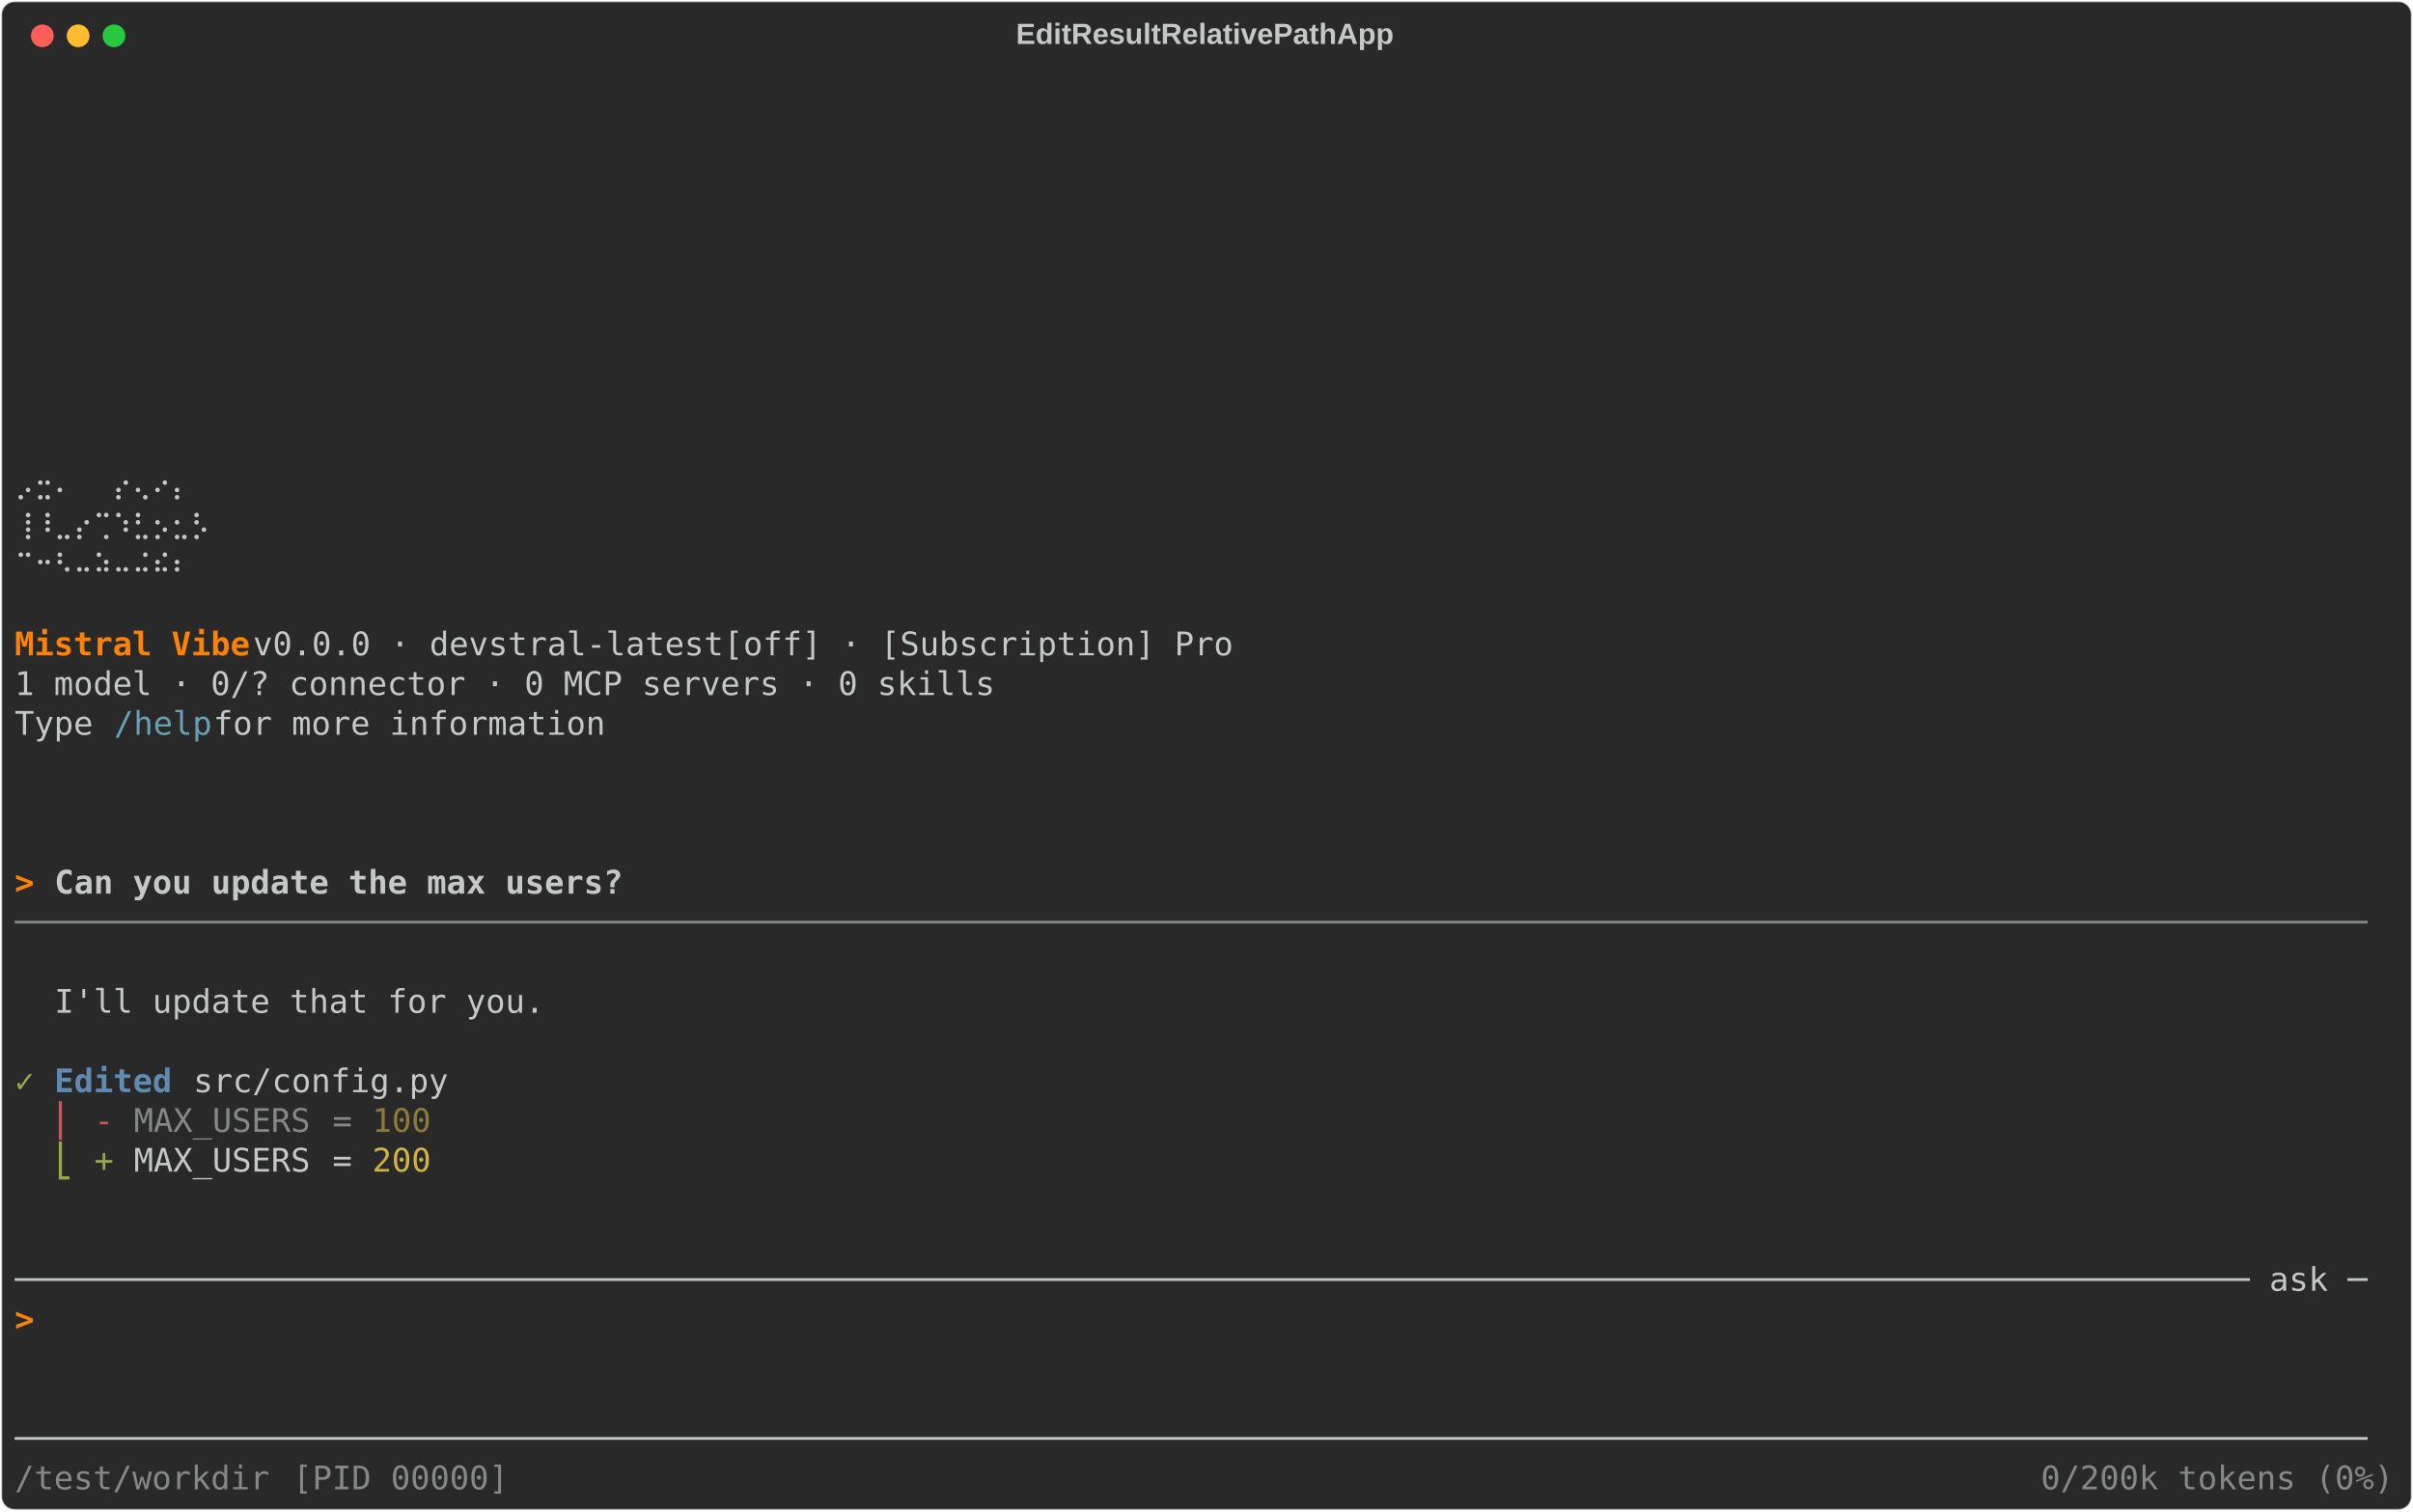
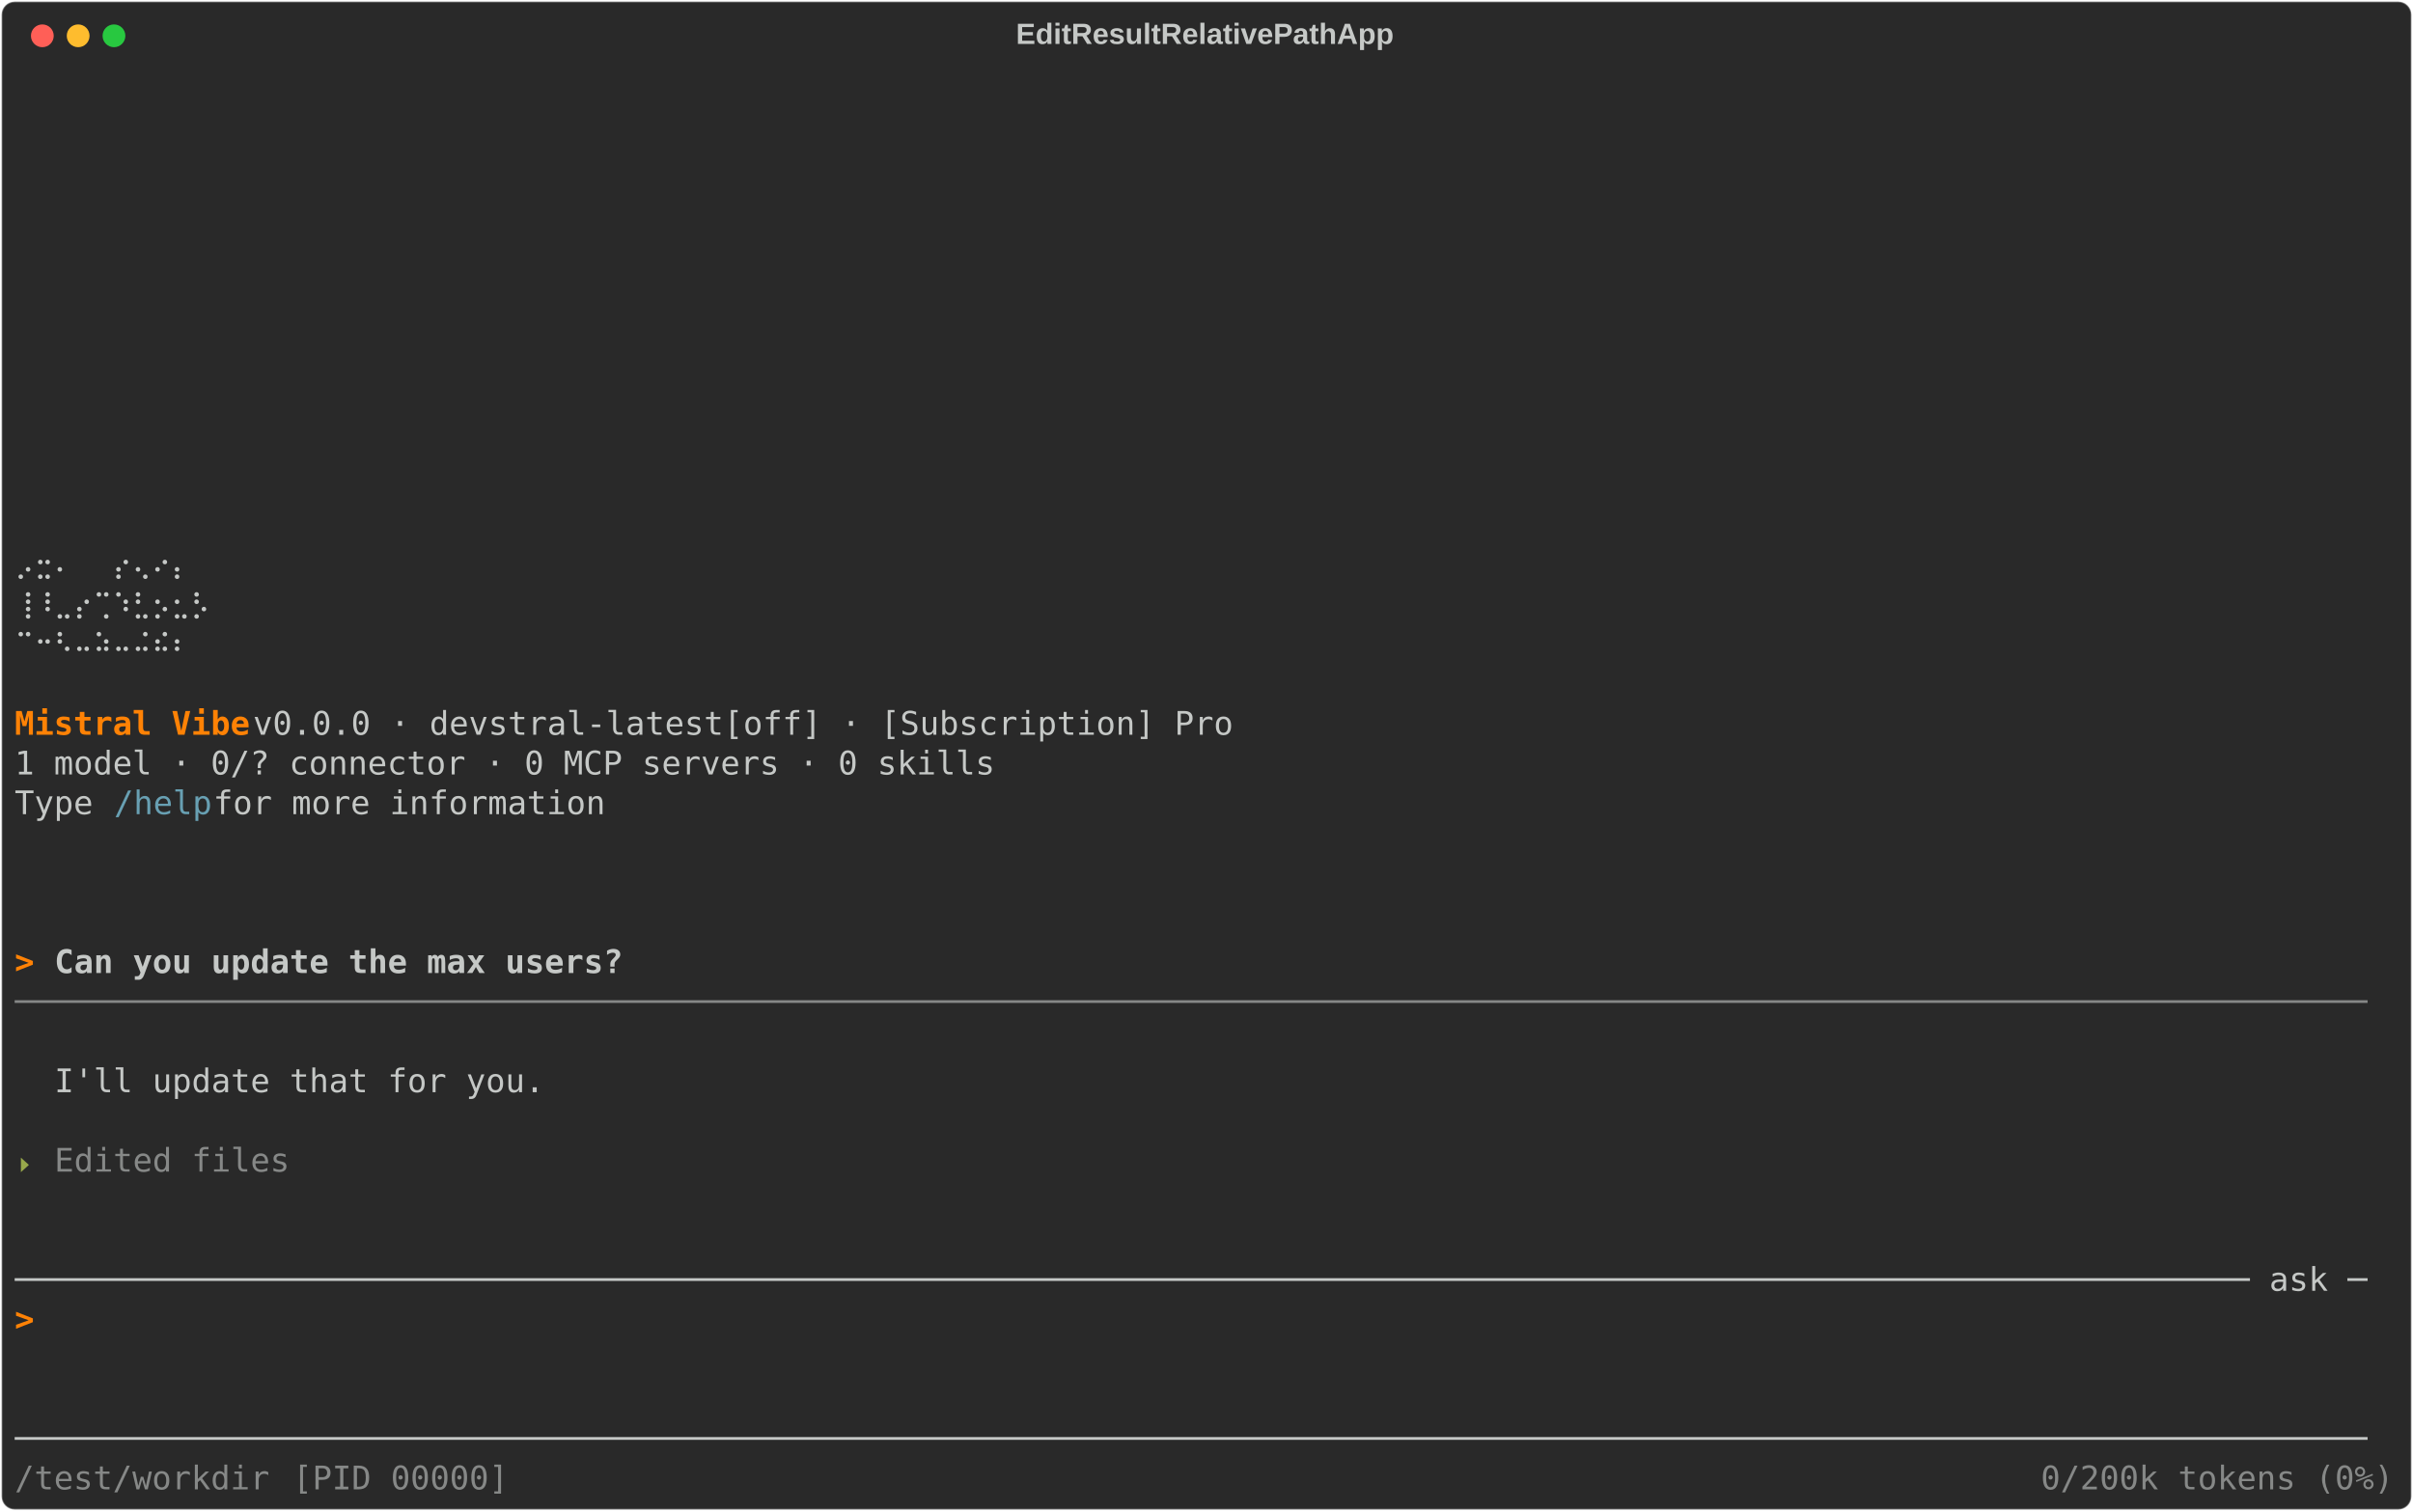
<svg xmlns="http://www.w3.org/2000/svg" class="rich-terminal" viewBox="0 0 1482 928.4">
  <style>

    @font-face {
        font-family: "Fira Code";
        src: local("FiraCode-Regular"),
                url("https://cdnjs.cloudflare.com/ajax/libs/firacode/6.2.0/woff2/FiraCode-Regular.woff2") format("woff2"),
                url("https://cdnjs.cloudflare.com/ajax/libs/firacode/6.2.0/woff/FiraCode-Regular.woff") format("woff");
        font-style: normal;
        font-weight: 400;
    }
    @font-face {
        font-family: "Fira Code";
        src: local("FiraCode-Bold"),
                url("https://cdnjs.cloudflare.com/ajax/libs/firacode/6.2.0/woff2/FiraCode-Bold.woff2") format("woff2"),
                url("https://cdnjs.cloudflare.com/ajax/libs/firacode/6.2.0/woff/FiraCode-Bold.woff") format("woff");
        font-style: bold;
        font-weight: 700;
    }

    .terminal-matrix {
        font-family: Fira Code, monospace;
        font-size: 20px;
        line-height: 24.4px;
        font-variant-east-asian: full-width;
    }

    .terminal-title {
        font-size: 18px;
        font-weight: bold;
        font-family: arial;
    }

    .terminal-r1 { fill: #c5c8c6 }
.terminal-r2 { fill: #ff8205;font-weight: bold }
.terminal-r3 { fill: #68a0b3 }
.terminal-r4 { fill: #c5c8c6;font-weight: bold }
.terminal-r5 { fill: #868887 }
.terminal-r6 { fill: #98a84b }
- .terminal-r7 { fill: #608ab1;font-weight: bold }
- .terminal-r8 { fill: #cc555a }
- .terminal-r9 { fill: #8d7b39 }
- .terminal-r10 { fill: #d0b344 }
    </style>
  <defs>
    <clipPath id="terminal-clip-terminal">
      <rect x="0" y="0" width="1463.0" height="877.4" />
    </clipPath>
    <clipPath id="terminal-line-0">
      <rect x="0" y="1.5" width="1464" height="24.65" />
    </clipPath>
    <clipPath id="terminal-line-1">
      <rect x="0" y="25.9" width="1464" height="24.65" />
    </clipPath>
    <clipPath id="terminal-line-2">
      <rect x="0" y="50.3" width="1464" height="24.65" />
    </clipPath>
    <clipPath id="terminal-line-3">
      <rect x="0" y="74.7" width="1464" height="24.65" />
    </clipPath>
    <clipPath id="terminal-line-4">
      <rect x="0" y="99.1" width="1464" height="24.65" />
    </clipPath>
    <clipPath id="terminal-line-5">
      <rect x="0" y="123.5" width="1464" height="24.65" />
    </clipPath>
    <clipPath id="terminal-line-6">
      <rect x="0" y="147.9" width="1464" height="24.65" />
    </clipPath>
    <clipPath id="terminal-line-7">
      <rect x="0" y="172.3" width="1464" height="24.65" />
    </clipPath>
    <clipPath id="terminal-line-8">
      <rect x="0" y="196.7" width="1464" height="24.65" />
    </clipPath>
    <clipPath id="terminal-line-9">
      <rect x="0" y="221.1" width="1464" height="24.65" />
    </clipPath>
    <clipPath id="terminal-line-10">
      <rect x="0" y="245.5" width="1464" height="24.65" />
    </clipPath>
    <clipPath id="terminal-line-11">
      <rect x="0" y="269.9" width="1464" height="24.65" />
    </clipPath>
    <clipPath id="terminal-line-12">
      <rect x="0" y="294.3" width="1464" height="24.65" />
    </clipPath>
    <clipPath id="terminal-line-13">
      <rect x="0" y="318.7" width="1464" height="24.65" />
    </clipPath>
    <clipPath id="terminal-line-14">
      <rect x="0" y="343.1" width="1464" height="24.65" />
    </clipPath>
    <clipPath id="terminal-line-15">
      <rect x="0" y="367.5" width="1464" height="24.65" />
    </clipPath>
    <clipPath id="terminal-line-16">
      <rect x="0" y="391.9" width="1464" height="24.65" />
    </clipPath>
    <clipPath id="terminal-line-17">
      <rect x="0" y="416.3" width="1464" height="24.65" />
    </clipPath>
    <clipPath id="terminal-line-18">
      <rect x="0" y="440.7" width="1464" height="24.65" />
    </clipPath>
    <clipPath id="terminal-line-19">
      <rect x="0" y="465.1" width="1464" height="24.65" />
    </clipPath>
    <clipPath id="terminal-line-20">
      <rect x="0" y="489.5" width="1464" height="24.65" />
    </clipPath>
    <clipPath id="terminal-line-21">
      <rect x="0" y="513.9" width="1464" height="24.65" />
    </clipPath>
    <clipPath id="terminal-line-22">
      <rect x="0" y="538.3" width="1464" height="24.65" />
    </clipPath>
    <clipPath id="terminal-line-23">
      <rect x="0" y="562.7" width="1464" height="24.65" />
    </clipPath>
    <clipPath id="terminal-line-24">
      <rect x="0" y="587.1" width="1464" height="24.65" />
    </clipPath>
    <clipPath id="terminal-line-25">
      <rect x="0" y="611.5" width="1464" height="24.65" />
    </clipPath>
    <clipPath id="terminal-line-26">
      <rect x="0" y="635.9" width="1464" height="24.65" />
    </clipPath>
    <clipPath id="terminal-line-27">
      <rect x="0" y="660.3" width="1464" height="24.65" />
    </clipPath>
    <clipPath id="terminal-line-28">
      <rect x="0" y="684.7" width="1464" height="24.65" />
    </clipPath>
    <clipPath id="terminal-line-29">
      <rect x="0" y="709.1" width="1464" height="24.65" />
    </clipPath>
    <clipPath id="terminal-line-30">
      <rect x="0" y="733.5" width="1464" height="24.65" />
    </clipPath>
    <clipPath id="terminal-line-31">
      <rect x="0" y="757.9" width="1464" height="24.65" />
    </clipPath>
    <clipPath id="terminal-line-32">
      <rect x="0" y="782.3" width="1464" height="24.65" />
    </clipPath>
    <clipPath id="terminal-line-33">
      <rect x="0" y="806.7" width="1464" height="24.65" />
    </clipPath>
    <clipPath id="terminal-line-34">
      <rect x="0" y="831.1" width="1464" height="24.65" />
    </clipPath>
  </defs>
  <rect fill="#292929" stroke="rgba(255,255,255,0.35)" stroke-width="1" x="1" y="1" width="1480" height="926.4" rx="8" />
  <text class="terminal-title" fill="#c5c8c6" text-anchor="middle" x="740" y="27">EditResultRelativePathApp</text>
  <g transform="translate(26,22)">
    <circle cx="0" cy="0" r="7" fill="#ff5f57" />
    <circle cx="22" cy="0" r="7" fill="#febc2e" />
    <circle cx="44" cy="0" r="7" fill="#28c840" />
  </g>
  <g transform="translate(9, 41)" clip-path="url(#terminal-clip-terminal)">
    <g class="terminal-matrix">
      <text class="terminal-r1" x="1464" y="20" textLength="12.2" clip-path="url(#terminal-line-0)">
</text>
      <text class="terminal-r1" x="1464" y="44.4" textLength="12.2" clip-path="url(#terminal-line-1)">
</text>
      <text class="terminal-r1" x="1464" y="68.8" textLength="12.2" clip-path="url(#terminal-line-2)">
</text>
      <text class="terminal-r1" x="1464" y="93.2" textLength="12.2" clip-path="url(#terminal-line-3)">
</text>
      <text class="terminal-r1" x="1464" y="117.6" textLength="12.2" clip-path="url(#terminal-line-4)">
</text>
      <text class="terminal-r1" x="1464" y="142" textLength="12.2" clip-path="url(#terminal-line-5)">
</text>
      <text class="terminal-r1" x="1464" y="166.4" textLength="12.2" clip-path="url(#terminal-line-6)">
</text>
      <text class="terminal-r1" x="1464" y="190.8" textLength="12.2" clip-path="url(#terminal-line-7)">
</text>
      <text class="terminal-r1" x="1464" y="215.2" textLength="12.2" clip-path="url(#terminal-line-8)">
</text>
      <text class="terminal-r1" x="1464" y="239.6" textLength="12.2" clip-path="url(#terminal-line-9)">
</text>
-       <text class="terminal-r1" x="0" y="264" textLength="134.2" clip-path="url(#terminal-line-10)">  ⡠⣒⠄  ⡔⢄⠔⡄</text>
      <text class="terminal-r1" x="1464" y="264" textLength="12.2" clip-path="url(#terminal-line-10)">
</text>
-       <text class="terminal-r1" x="0" y="288.4" textLength="134.2" clip-path="url(#terminal-line-11)"> ⢸⠸⣀⡔⢉⠱⣃⡢⣂⡣</text>
      <text class="terminal-r1" x="1464" y="288.4" textLength="12.2" clip-path="url(#terminal-line-11)">
</text>
-       <text class="terminal-r1" x="0" y="312.8" textLength="134.2" clip-path="url(#terminal-line-12)">  ⠉⠒⠣⠤⠵⠤⠬⠮⠆</text>
+       <text class="terminal-r1" x="0" y="312.8" textLength="134.2" clip-path="url(#terminal-line-12)">  ⡠⣒⠄  ⡔⢄⠔⡄</text>
      <text class="terminal-r1" x="1464" y="312.8" textLength="12.2" clip-path="url(#terminal-line-12)">
</text>
+       <text class="terminal-r1" x="0" y="337.2" textLength="134.2" clip-path="url(#terminal-line-13)"> ⢸⠸⣀⡔⢉⠱⣃⡢⣂⡣</text>
      <text class="terminal-r1" x="1464" y="337.2" textLength="12.2" clip-path="url(#terminal-line-13)">
</text>
-       <text class="terminal-r2" x="0" y="361.6" textLength="146.4" clip-path="url(#terminal-line-14)">Mistral Vibe</text>
-       <text class="terminal-r1" x="146.4" y="361.6" textLength="622.2" clip-path="url(#terminal-line-14)"> v0.0.0 · devstral-latest[off] · [Subscription] Pro</text>
+       <text class="terminal-r1" x="0" y="361.6" textLength="134.2" clip-path="url(#terminal-line-14)">  ⠉⠒⠣⠤⠵⠤⠬⠮⠆</text>
      <text class="terminal-r1" x="1464" y="361.6" textLength="12.2" clip-path="url(#terminal-line-14)">
</text>
-       <text class="terminal-r1" x="0" y="386" textLength="610" clip-path="url(#terminal-line-15)">1 model · 0/? connector · 0 MCP servers · 0 skills</text>
      <text class="terminal-r1" x="1464" y="386" textLength="12.2" clip-path="url(#terminal-line-15)">
</text>
-       <text class="terminal-r1" x="0" y="410.4" textLength="61" clip-path="url(#terminal-line-16)">Type </text>
-       <text class="terminal-r3" x="61" y="410.4" textLength="61" clip-path="url(#terminal-line-16)">/help</text>
-       <text class="terminal-r1" x="122" y="410.4" textLength="256.2" clip-path="url(#terminal-line-16)"> for more information</text>
+       <text class="terminal-r2" x="0" y="410.4" textLength="146.4" clip-path="url(#terminal-line-16)">Mistral Vibe</text>
+       <text class="terminal-r1" x="146.4" y="410.4" textLength="622.2" clip-path="url(#terminal-line-16)"> v0.0.0 · devstral-latest[off] · [Subscription] Pro</text>
      <text class="terminal-r1" x="1464" y="410.4" textLength="12.2" clip-path="url(#terminal-line-16)">
</text>
+       <text class="terminal-r1" x="0" y="434.8" textLength="610" clip-path="url(#terminal-line-17)">1 model · 0/? connector · 0 MCP servers · 0 skills</text>
      <text class="terminal-r1" x="1464" y="434.8" textLength="12.2" clip-path="url(#terminal-line-17)">
</text>
+       <text class="terminal-r1" x="0" y="459.2" textLength="61" clip-path="url(#terminal-line-18)">Type </text>
+       <text class="terminal-r3" x="61" y="459.2" textLength="61" clip-path="url(#terminal-line-18)">/help</text>
+       <text class="terminal-r1" x="122" y="459.2" textLength="256.2" clip-path="url(#terminal-line-18)"> for more information</text>
      <text class="terminal-r1" x="1464" y="459.2" textLength="12.2" clip-path="url(#terminal-line-18)">
</text>
      <text class="terminal-r1" x="1464" y="483.6" textLength="12.2" clip-path="url(#terminal-line-19)">
</text>
-       <text class="terminal-r2" x="0" y="508" textLength="24.4" clip-path="url(#terminal-line-20)">&gt; </text>
-       <text class="terminal-r4" x="24.4" y="508" textLength="353.8" clip-path="url(#terminal-line-20)">Can you update the max users?</text>
      <text class="terminal-r1" x="1464" y="508" textLength="12.2" clip-path="url(#terminal-line-20)">
</text>
-       <text class="terminal-r5" x="0" y="532.4" textLength="1464" clip-path="url(#terminal-line-21)">────────────────────────────────────────────────────────────────────────────────────────────────────────────────────────</text>
      <text class="terminal-r1" x="1464" y="532.4" textLength="12.2" clip-path="url(#terminal-line-21)">
</text>
+       <text class="terminal-r2" x="0" y="556.8" textLength="24.4" clip-path="url(#terminal-line-22)">&gt; </text>
+       <text class="terminal-r4" x="24.4" y="556.8" textLength="353.8" clip-path="url(#terminal-line-22)">Can you update the max users?</text>
      <text class="terminal-r1" x="1464" y="556.8" textLength="12.2" clip-path="url(#terminal-line-22)">
</text>
-       <text class="terminal-r1" x="24.4" y="581.2" textLength="305" clip-path="url(#terminal-line-23)">I'll update that for you.</text>
+       <text class="terminal-r5" x="0" y="581.2" textLength="1464" clip-path="url(#terminal-line-23)">────────────────────────────────────────────────────────────────────────────────────────────────────────────────────────</text>
      <text class="terminal-r1" x="1464" y="581.2" textLength="12.2" clip-path="url(#terminal-line-23)">
</text>
      <text class="terminal-r1" x="1464" y="605.6" textLength="12.2" clip-path="url(#terminal-line-24)">
</text>
-       <text class="terminal-r6" x="0" y="630" textLength="12.2" clip-path="url(#terminal-line-25)">✓</text>
-       <text class="terminal-r7" x="24.4" y="630" textLength="73.2" clip-path="url(#terminal-line-25)">Edited</text>
-       <text class="terminal-r1" x="109.8" y="630" textLength="158.6" clip-path="url(#terminal-line-25)">src/config.py</text>
+       <text class="terminal-r1" x="24.4" y="630" textLength="305" clip-path="url(#terminal-line-25)">I'll update that for you.</text>
      <text class="terminal-r1" x="1464" y="630" textLength="12.2" clip-path="url(#terminal-line-25)">
</text>
-       <text class="terminal-r8" x="24.4" y="654.4" textLength="12.2" clip-path="url(#terminal-line-26)">⎢</text>
-       <text class="terminal-r8" x="48.8" y="654.4" textLength="24.4" clip-path="url(#terminal-line-26)">- </text>
-       <text class="terminal-r5" x="73.2" y="654.4" textLength="109.8" clip-path="url(#terminal-line-26)">MAX_USERS</text>
-       <text class="terminal-r5" x="195.2" y="654.4" textLength="12.2" clip-path="url(#terminal-line-26)">=</text>
-       <text class="terminal-r9" x="219.6" y="654.4" textLength="36.6" clip-path="url(#terminal-line-26)">100</text>
      <text class="terminal-r1" x="1464" y="654.4" textLength="12.2" clip-path="url(#terminal-line-26)">
</text>
-       <text class="terminal-r6" x="24.4" y="678.8" textLength="12.2" clip-path="url(#terminal-line-27)">⎣</text>
-       <text class="terminal-r6" x="48.8" y="678.8" textLength="24.4" clip-path="url(#terminal-line-27)">+ </text>
-       <text class="terminal-r1" x="73.2" y="678.8" textLength="109.8" clip-path="url(#terminal-line-27)">MAX_USERS</text>
-       <text class="terminal-r1" x="195.2" y="678.8" textLength="12.2" clip-path="url(#terminal-line-27)">=</text>
-       <text class="terminal-r10" x="219.6" y="678.8" textLength="36.6" clip-path="url(#terminal-line-27)">200</text>
+       <text class="terminal-r6" x="0" y="678.8" textLength="12.2" clip-path="url(#terminal-line-27)">⏵</text>
+       <text class="terminal-r5" x="24.4" y="678.8" textLength="146.4" clip-path="url(#terminal-line-27)">Edited files</text>
      <text class="terminal-r1" x="1464" y="678.8" textLength="12.2" clip-path="url(#terminal-line-27)">
</text>
      <text class="terminal-r1" x="1464" y="703.2" textLength="12.2" clip-path="url(#terminal-line-28)">
</text>
      <text class="terminal-r1" x="1464" y="727.6" textLength="12.2" clip-path="url(#terminal-line-29)">
</text>
      <text class="terminal-r1" x="0" y="752" textLength="1464" clip-path="url(#terminal-line-30)">────────────────────────────────────────────────────────────────────────────────────────────────────────────────── ask ─</text>
      <text class="terminal-r1" x="1464" y="752" textLength="12.2" clip-path="url(#terminal-line-30)">
</text>
      <text class="terminal-r2" x="0" y="776.4" textLength="12.2" clip-path="url(#terminal-line-31)">&gt;</text>
      <text class="terminal-r1" x="1464" y="776.4" textLength="12.2" clip-path="url(#terminal-line-31)">
</text>
      <text class="terminal-r1" x="1464" y="800.8" textLength="12.2" clip-path="url(#terminal-line-32)">
</text>
      <text class="terminal-r1" x="1464" y="825.2" textLength="12.2" clip-path="url(#terminal-line-33)">
</text>
      <text class="terminal-r1" x="0" y="849.6" textLength="1464" clip-path="url(#terminal-line-34)">────────────────────────────────────────────────────────────────────────────────────────────────────────────────────────</text>
      <text class="terminal-r1" x="1464" y="849.6" textLength="12.2" clip-path="url(#terminal-line-34)">
</text>
      <text class="terminal-r5" x="0" y="874" textLength="158.6" clip-path="url(#terminal-line-35)">/test/workdir</text>
      <text class="terminal-r5" x="170.8" y="874" textLength="134.2" clip-path="url(#terminal-line-35)">[PID 00000]</text>
      <text class="terminal-r5" x="1244.4" y="874" textLength="219.6" clip-path="url(#terminal-line-35)">0/200k tokens (0%)</text>
    </g>
  </g>
</svg>
